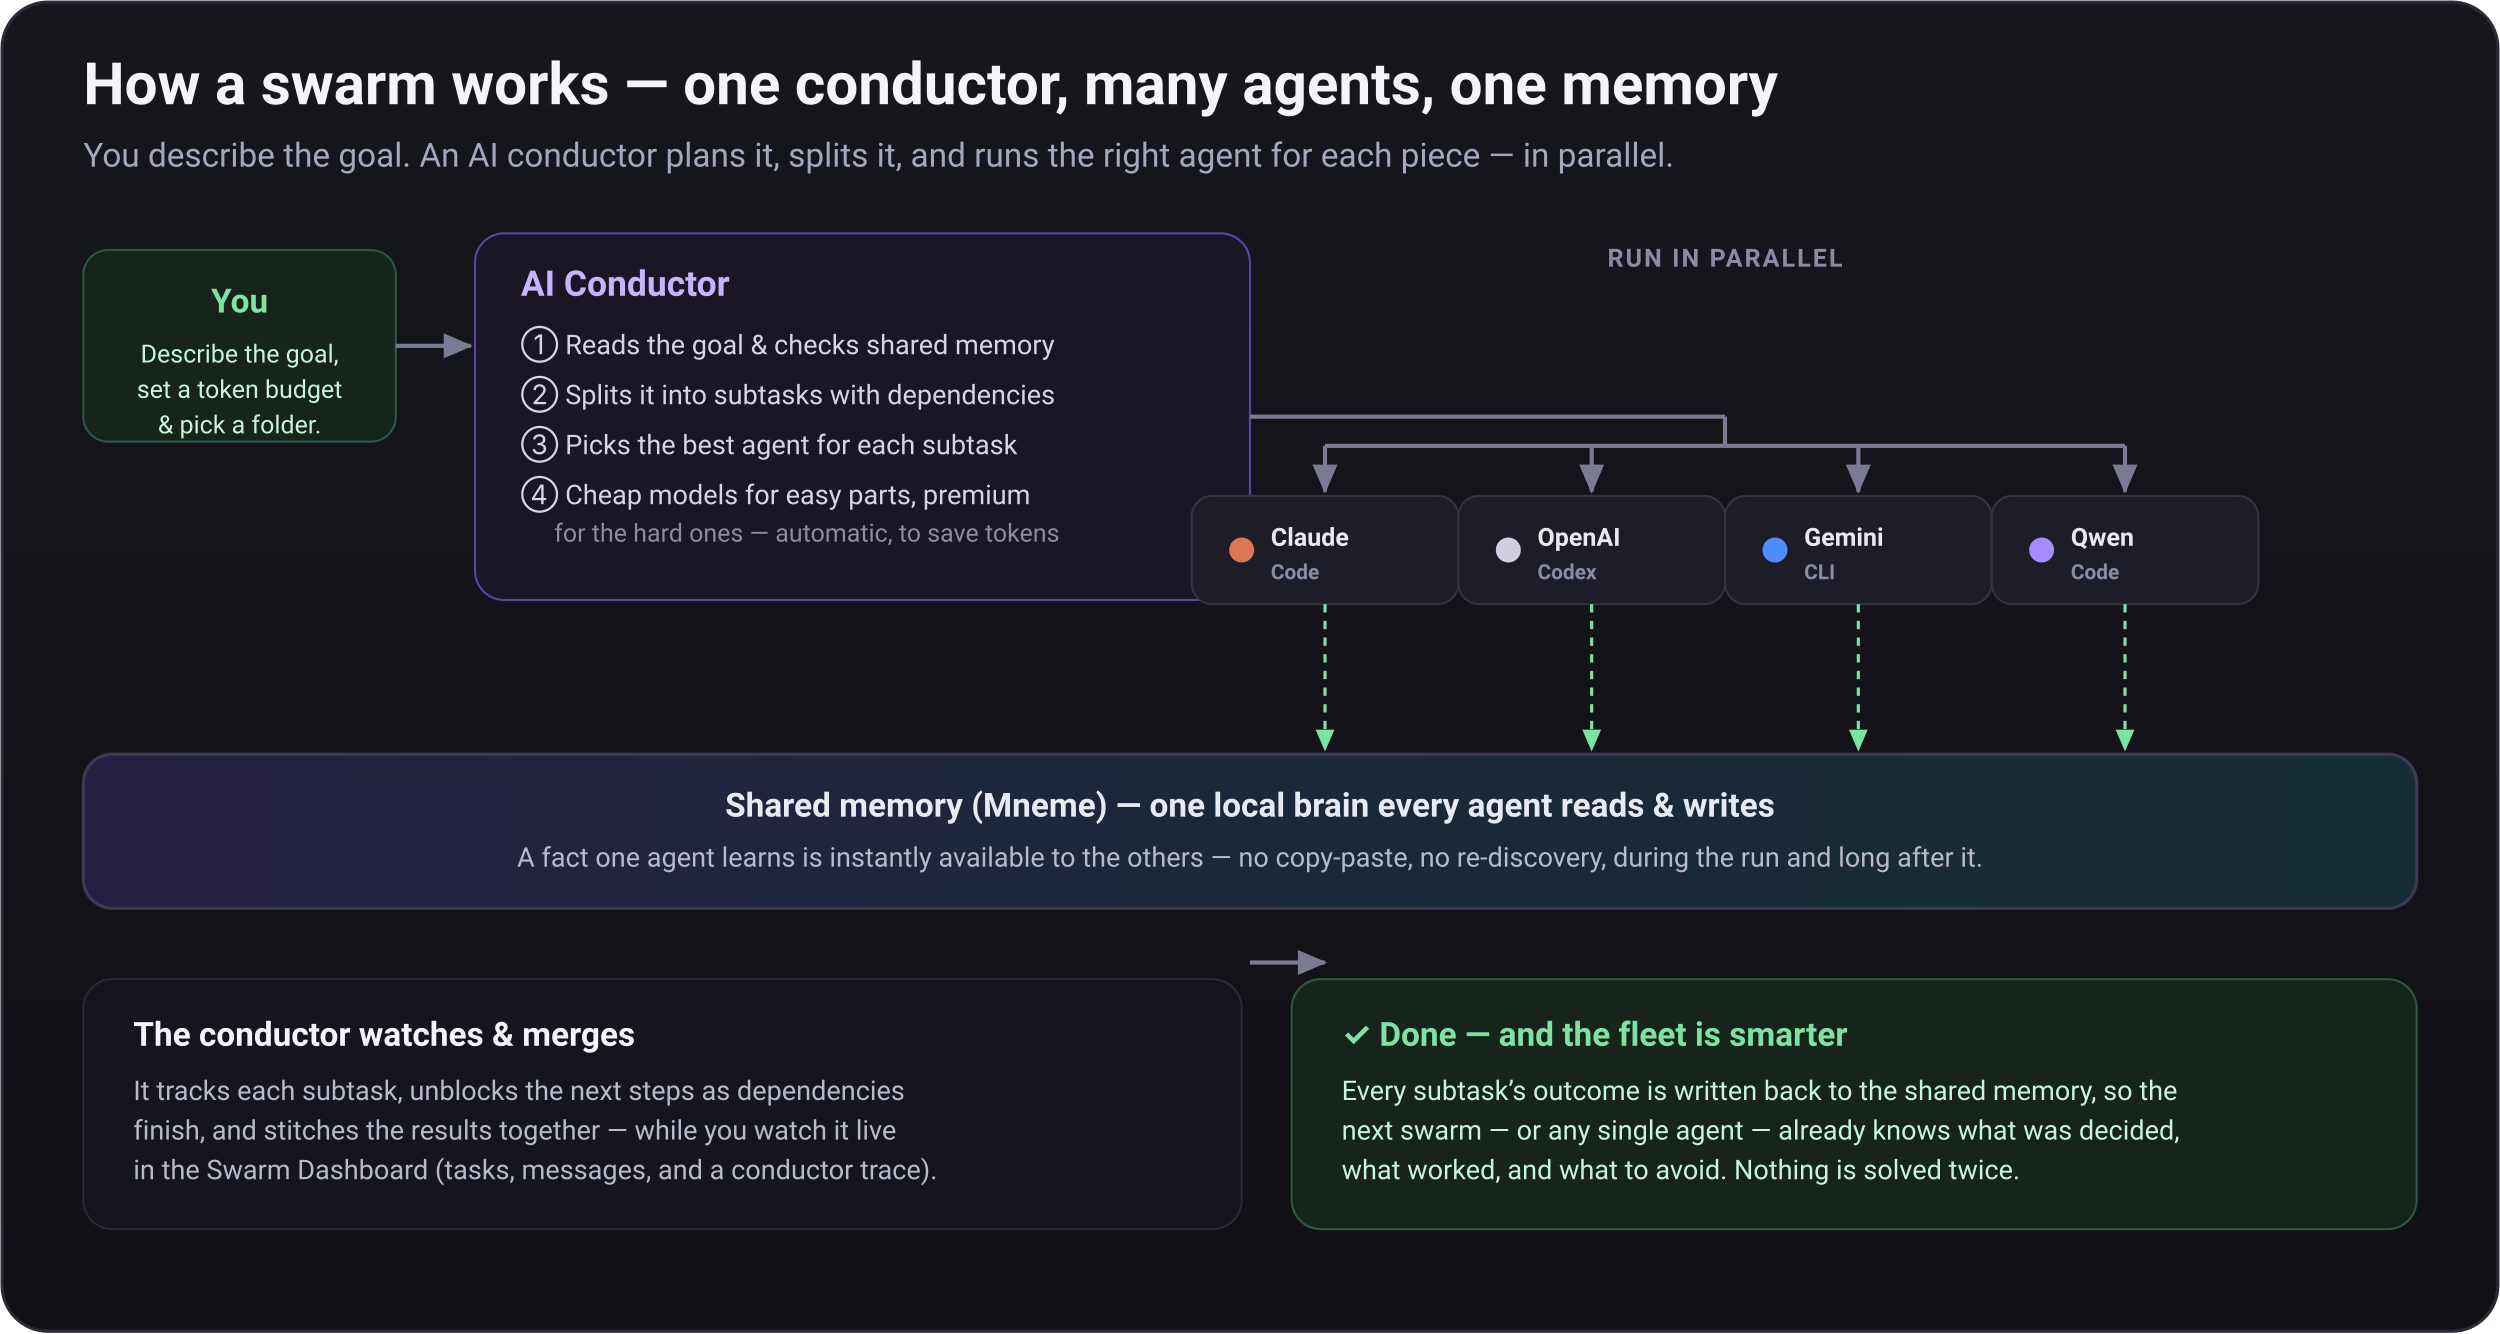
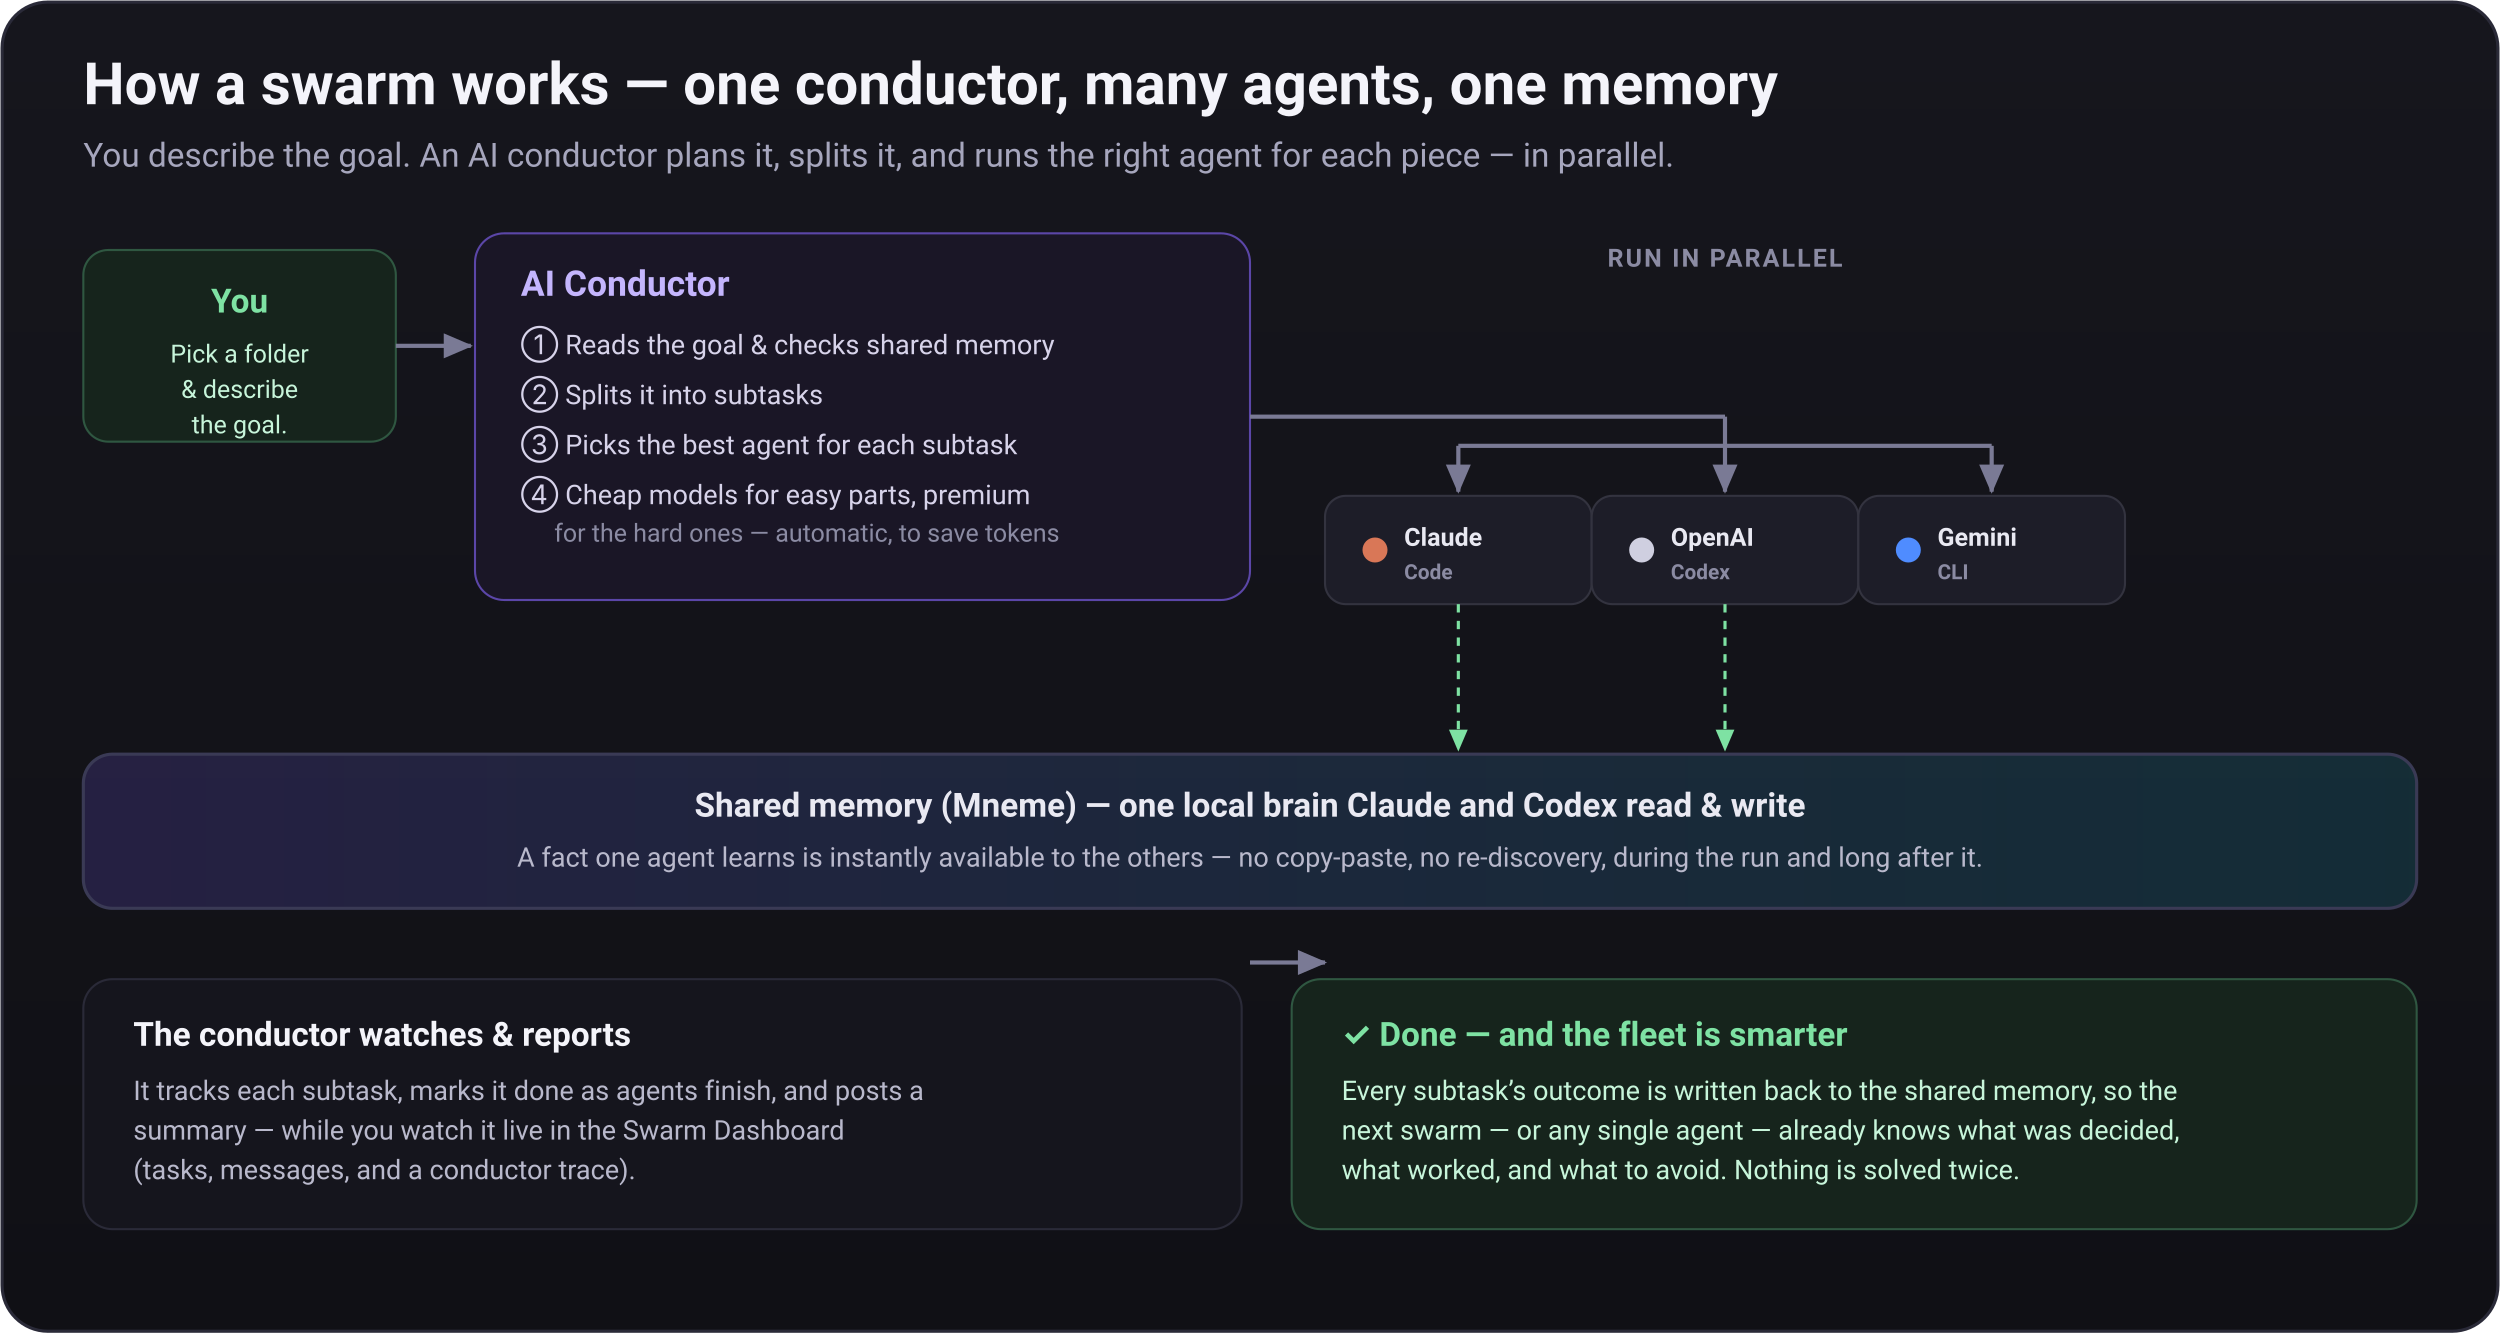
- <svg xmlns="http://www.w3.org/2000/svg" viewBox="0 0 1200 640" font-family="system-ui, -apple-system, 'Segoe UI', Roboto, sans-serif" role="img" aria-label="How a swarm works: you describe a goal, an AI conductor plans and splits it, runs the best agent for each piece in parallel, all sharing one memory, then merges the results.">
+ <svg xmlns="http://www.w3.org/2000/svg" viewBox="0 0 1200 640" font-family="system-ui, -apple-system, 'Segoe UI', Roboto, sans-serif" role="img" aria-label="How a swarm works: you describe a goal, an AI conductor plans and splits it, runs the best agent for each piece in parallel, with Claude and Codex sharing one memory, then reports back.">
  <defs>
    <linearGradient id="bgS" x1="0" y1="0" x2="0" y2="1">
      <stop offset="0" stop-color="#16161d" />
      <stop offset="1" stop-color="#101015" />
    </linearGradient>
    <linearGradient id="memBar" x1="0" y1="0" x2="1" y2="0">
      <stop offset="0" stop-color="#7c5cff" stop-opacity="0.18" />
      <stop offset="1" stop-color="#22d3ee" stop-opacity="0.14" />
    </linearGradient>
    <marker id="aS" markerWidth="9" markerHeight="9" refX="6.5" refY="3" orient="auto" markerUnits="strokeWidth">
      <path d="M0,0 L7,3 L0,6 Z" fill="#7a7a95" />
    </marker>
    <marker id="aM" markerWidth="9" markerHeight="9" refX="6.5" refY="3" orient="auto" markerUnits="strokeWidth">
      <path d="M0,0 L7,3 L0,6 Z" fill="#7ee2a3" />
    </marker>
  </defs>
  <rect x="1" y="1" width="1198" height="638" rx="22" fill="url(#bgS)" stroke="#2a2a38" stroke-width="1.5" />
  <text x="40" y="50" fill="#f4f4fa" font-size="28" font-weight="700">How a swarm works — one conductor, many agents, one memory</text>
  <text x="40" y="80" fill="#a6a6bd" font-size="16">You describe the goal. An AI conductor plans it, splits it, and runs the right agent for each piece — in parallel.</text>
  <rect x="40" y="120" width="150" height="92" rx="12" fill="#16241c" stroke="#2f5741" />
  <text x="115" y="150" text-anchor="middle" fill="#7ee2a3" font-size="16" font-weight="700">You</text>
-   <text x="115" y="174" text-anchor="middle" fill="#c7f5da" font-size="12">Describe the goal,</text>
-   <text x="115" y="191" text-anchor="middle" fill="#c7f5da" font-size="12">set a token budget</text>
-   <text x="115" y="208" text-anchor="middle" fill="#c7f5da" font-size="12">&amp; pick a folder.</text>
+   <text x="115" y="174" text-anchor="middle" fill="#c7f5da" font-size="12">Pick a folder</text>
+   <text x="115" y="191" text-anchor="middle" fill="#c7f5da" font-size="12">&amp; describe</text>
+   <text x="115" y="208" text-anchor="middle" fill="#c7f5da" font-size="12">the goal.</text>
  <path d="M190 166 L 226 166" stroke="#7a7a95" stroke-width="2" fill="none" marker-end="url(#aS)" />
  <rect x="228" y="112" width="372" height="176" rx="14" fill="#1a1626" stroke="#5b46a8" />
  <text x="250" y="142" fill="#c4b5fd" font-size="17" font-weight="700">AI Conductor</text>
  <text x="250" y="170" fill="#d7d3ea" font-size="13">① Reads the goal &amp; checks shared memory</text>
-   <text x="250" y="194" fill="#d7d3ea" font-size="13">② Splits it into subtasks with dependencies</text>
+   <text x="250" y="194" fill="#d7d3ea" font-size="13">② Splits it into subtasks</text>
  <text x="250" y="218" fill="#d7d3ea" font-size="13">③ Picks the best agent for each subtask</text>
  <text x="250" y="242" fill="#d7d3ea" font-size="13">④ Cheap models for easy parts, premium</text>
  <text x="266" y="260" fill="#8b8ba3" font-size="12">for the hard ones — automatic, to save tokens</text>
  <text x="828" y="128" text-anchor="middle" fill="#8b8ba3" font-size="12" font-weight="700" letter-spacing="1">RUN IN PARALLEL</text>
  <path d="M600 200 L 828 200" stroke="#7a7a95" stroke-width="2" fill="none" />
  <path d="M828 200 L 828 214" stroke="#7a7a95" stroke-width="2" fill="none" />
-   <path d="M636 214 L 636 236" stroke="#7a7a95" stroke-width="2" fill="none" marker-end="url(#aS)" />
-   <path d="M764 214 L 764 236" stroke="#7a7a95" stroke-width="2" fill="none" marker-end="url(#aS)" />
-   <path d="M892 214 L 892 236" stroke="#7a7a95" stroke-width="2" fill="none" marker-end="url(#aS)" />
-   <path d="M1020 214 L 1020 236" stroke="#7a7a95" stroke-width="2" fill="none" marker-end="url(#aS)" />
-   <path d="M636 214 L 1020 214" stroke="#7a7a95" stroke-width="2" fill="none" />
+   <path d="M700 214 L 700 236" stroke="#7a7a95" stroke-width="2" fill="none" marker-end="url(#aS)" />
+   <path d="M828 214 L 828 236" stroke="#7a7a95" stroke-width="2" fill="none" marker-end="url(#aS)" />
+   <path d="M956 214 L 956 236" stroke="#7a7a95" stroke-width="2" fill="none" marker-end="url(#aS)" />
+   <path d="M700 214 L 956 214" stroke="#7a7a95" stroke-width="2" fill="none" />
  <g font-size="13" font-weight="600">
-     <rect x="572" y="238" width="128" height="52" rx="10" fill="#1d1d28" stroke="#33333f" />
-     <circle cx="596" cy="264" r="6" fill="#d97757" />
-     <text x="610" y="262" fill="#e9e9f2" font-size="12">Claude</text>
-     <text x="610" y="278" fill="#8b8ba3" font-size="10">Code</text>
-     <rect x="700" y="238" width="128" height="52" rx="10" fill="#1d1d28" stroke="#33333f" />
-     <circle cx="724" cy="264" r="6" fill="#cfcfe0" />
-     <text x="738" y="262" fill="#e9e9f2" font-size="12">OpenAI</text>
-     <text x="738" y="278" fill="#8b8ba3" font-size="10">Codex</text>
-     <rect x="828" y="238" width="128" height="52" rx="10" fill="#1d1d28" stroke="#33333f" />
-     <circle cx="852" cy="264" r="6" fill="#4f8cff" />
-     <text x="866" y="262" fill="#e9e9f2" font-size="12">Gemini</text>
-     <text x="866" y="278" fill="#8b8ba3" font-size="10">CLI</text>
-     <rect x="956" y="238" width="128" height="52" rx="10" fill="#1d1d28" stroke="#33333f" />
-     <circle cx="980" cy="264" r="6" fill="#a78bfa" />
-     <text x="994" y="262" fill="#e9e9f2" font-size="12">Qwen</text>
-     <text x="994" y="278" fill="#8b8ba3" font-size="10">Code</text>
+     <rect x="636" y="238" width="128" height="52" rx="10" fill="#1d1d28" stroke="#33333f" />
+     <circle cx="660" cy="264" r="6" fill="#d97757" />
+     <text x="674" y="262" fill="#e9e9f2" font-size="12">Claude</text>
+     <text x="674" y="278" fill="#8b8ba3" font-size="10">Code</text>
+     <rect x="764" y="238" width="128" height="52" rx="10" fill="#1d1d28" stroke="#33333f" />
+     <circle cx="788" cy="264" r="6" fill="#cfcfe0" />
+     <text x="802" y="262" fill="#e9e9f2" font-size="12">OpenAI</text>
+     <text x="802" y="278" fill="#8b8ba3" font-size="10">Codex</text>
+     <rect x="892" y="238" width="128" height="52" rx="10" fill="#1d1d28" stroke="#33333f" />
+     <circle cx="916" cy="264" r="6" fill="#4f8cff" />
+     <text x="930" y="262" fill="#e9e9f2" font-size="12">Gemini</text>
+     <text x="930" y="278" fill="#8b8ba3" font-size="10">CLI</text>
  </g>
  <g stroke="#7ee2a3" stroke-width="1.5" fill="none" stroke-dasharray="4 4">
-     <path d="M636 290 L 636 360" marker-end="url(#aM)" />
-     <path d="M764 290 L 764 360" marker-end="url(#aM)" />
-     <path d="M892 290 L 892 360" marker-end="url(#aM)" />
-     <path d="M1020 290 L 1020 360" marker-end="url(#aM)" />
+     <path d="M700 290 L 700 360" marker-end="url(#aM)" />
+     <path d="M828 290 L 828 360" marker-end="url(#aM)" />
  </g>
  <rect x="40" y="362" width="1120" height="74" rx="14" fill="url(#memBar)" stroke="#3a3a55" stroke-width="1.5" />
-   <text x="600" y="392" text-anchor="middle" fill="#e9e9f2" font-size="16" font-weight="700">Shared memory (Mneme) — one local brain every agent reads &amp; writes</text>
+   <text x="600" y="392" text-anchor="middle" fill="#e9e9f2" font-size="16" font-weight="700">Shared memory (Mneme) — one local brain Claude and Codex read &amp; write</text>
  <text x="600" y="416" text-anchor="middle" fill="#b9b9cc" font-size="13">A fact one agent learns is instantly available to the others — no copy-paste, no re-discovery, during the run and long after it.</text>
  <path d="M600 462 L 636 462" stroke="#7a7a95" stroke-width="2" fill="none" marker-end="url(#aS)" />
  <rect x="40" y="470" width="556" height="120" rx="14" fill="#15151d" stroke="#2a2a38" />
-   <text x="64" y="502" fill="#f4f4fa" font-size="16" font-weight="700">The conductor watches &amp; merges</text>
-   <text x="64" y="528" fill="#b9b9cc" font-size="13">It tracks each subtask, unblocks the next steps as dependencies</text>
-   <text x="64" y="547" fill="#b9b9cc" font-size="13">finish, and stitches the results together — while you watch it live</text>
-   <text x="64" y="566" fill="#b9b9cc" font-size="13">in the Swarm Dashboard (tasks, messages, and a conductor trace).</text>
+   <text x="64" y="502" fill="#f4f4fa" font-size="16" font-weight="700">The conductor watches &amp; reports</text>
+   <text x="64" y="528" fill="#b9b9cc" font-size="13">It tracks each subtask, marks it done as agents finish, and posts a</text>
+   <text x="64" y="547" fill="#b9b9cc" font-size="13">summary — while you watch it live in the Swarm Dashboard</text>
+   <text x="64" y="566" fill="#b9b9cc" font-size="13">(tasks, messages, and a conductor trace).</text>
  <rect x="620" y="470" width="540" height="120" rx="14" fill="#16241c" stroke="#2f5741" />
  <text x="644" y="502" fill="#7ee2a3" font-size="16" font-weight="700">✓ Done — and the fleet is smarter</text>
  <text x="644" y="528" fill="#c7f5da" font-size="13">Every subtask’s outcome is written back to the shared memory, so the</text>
  <text x="644" y="547" fill="#c7f5da" font-size="13">next swarm — or any single agent — already knows what was decided,</text>
  <text x="644" y="566" fill="#c7f5da" font-size="13">what worked, and what to avoid. Nothing is solved twice.</text>
</svg>
